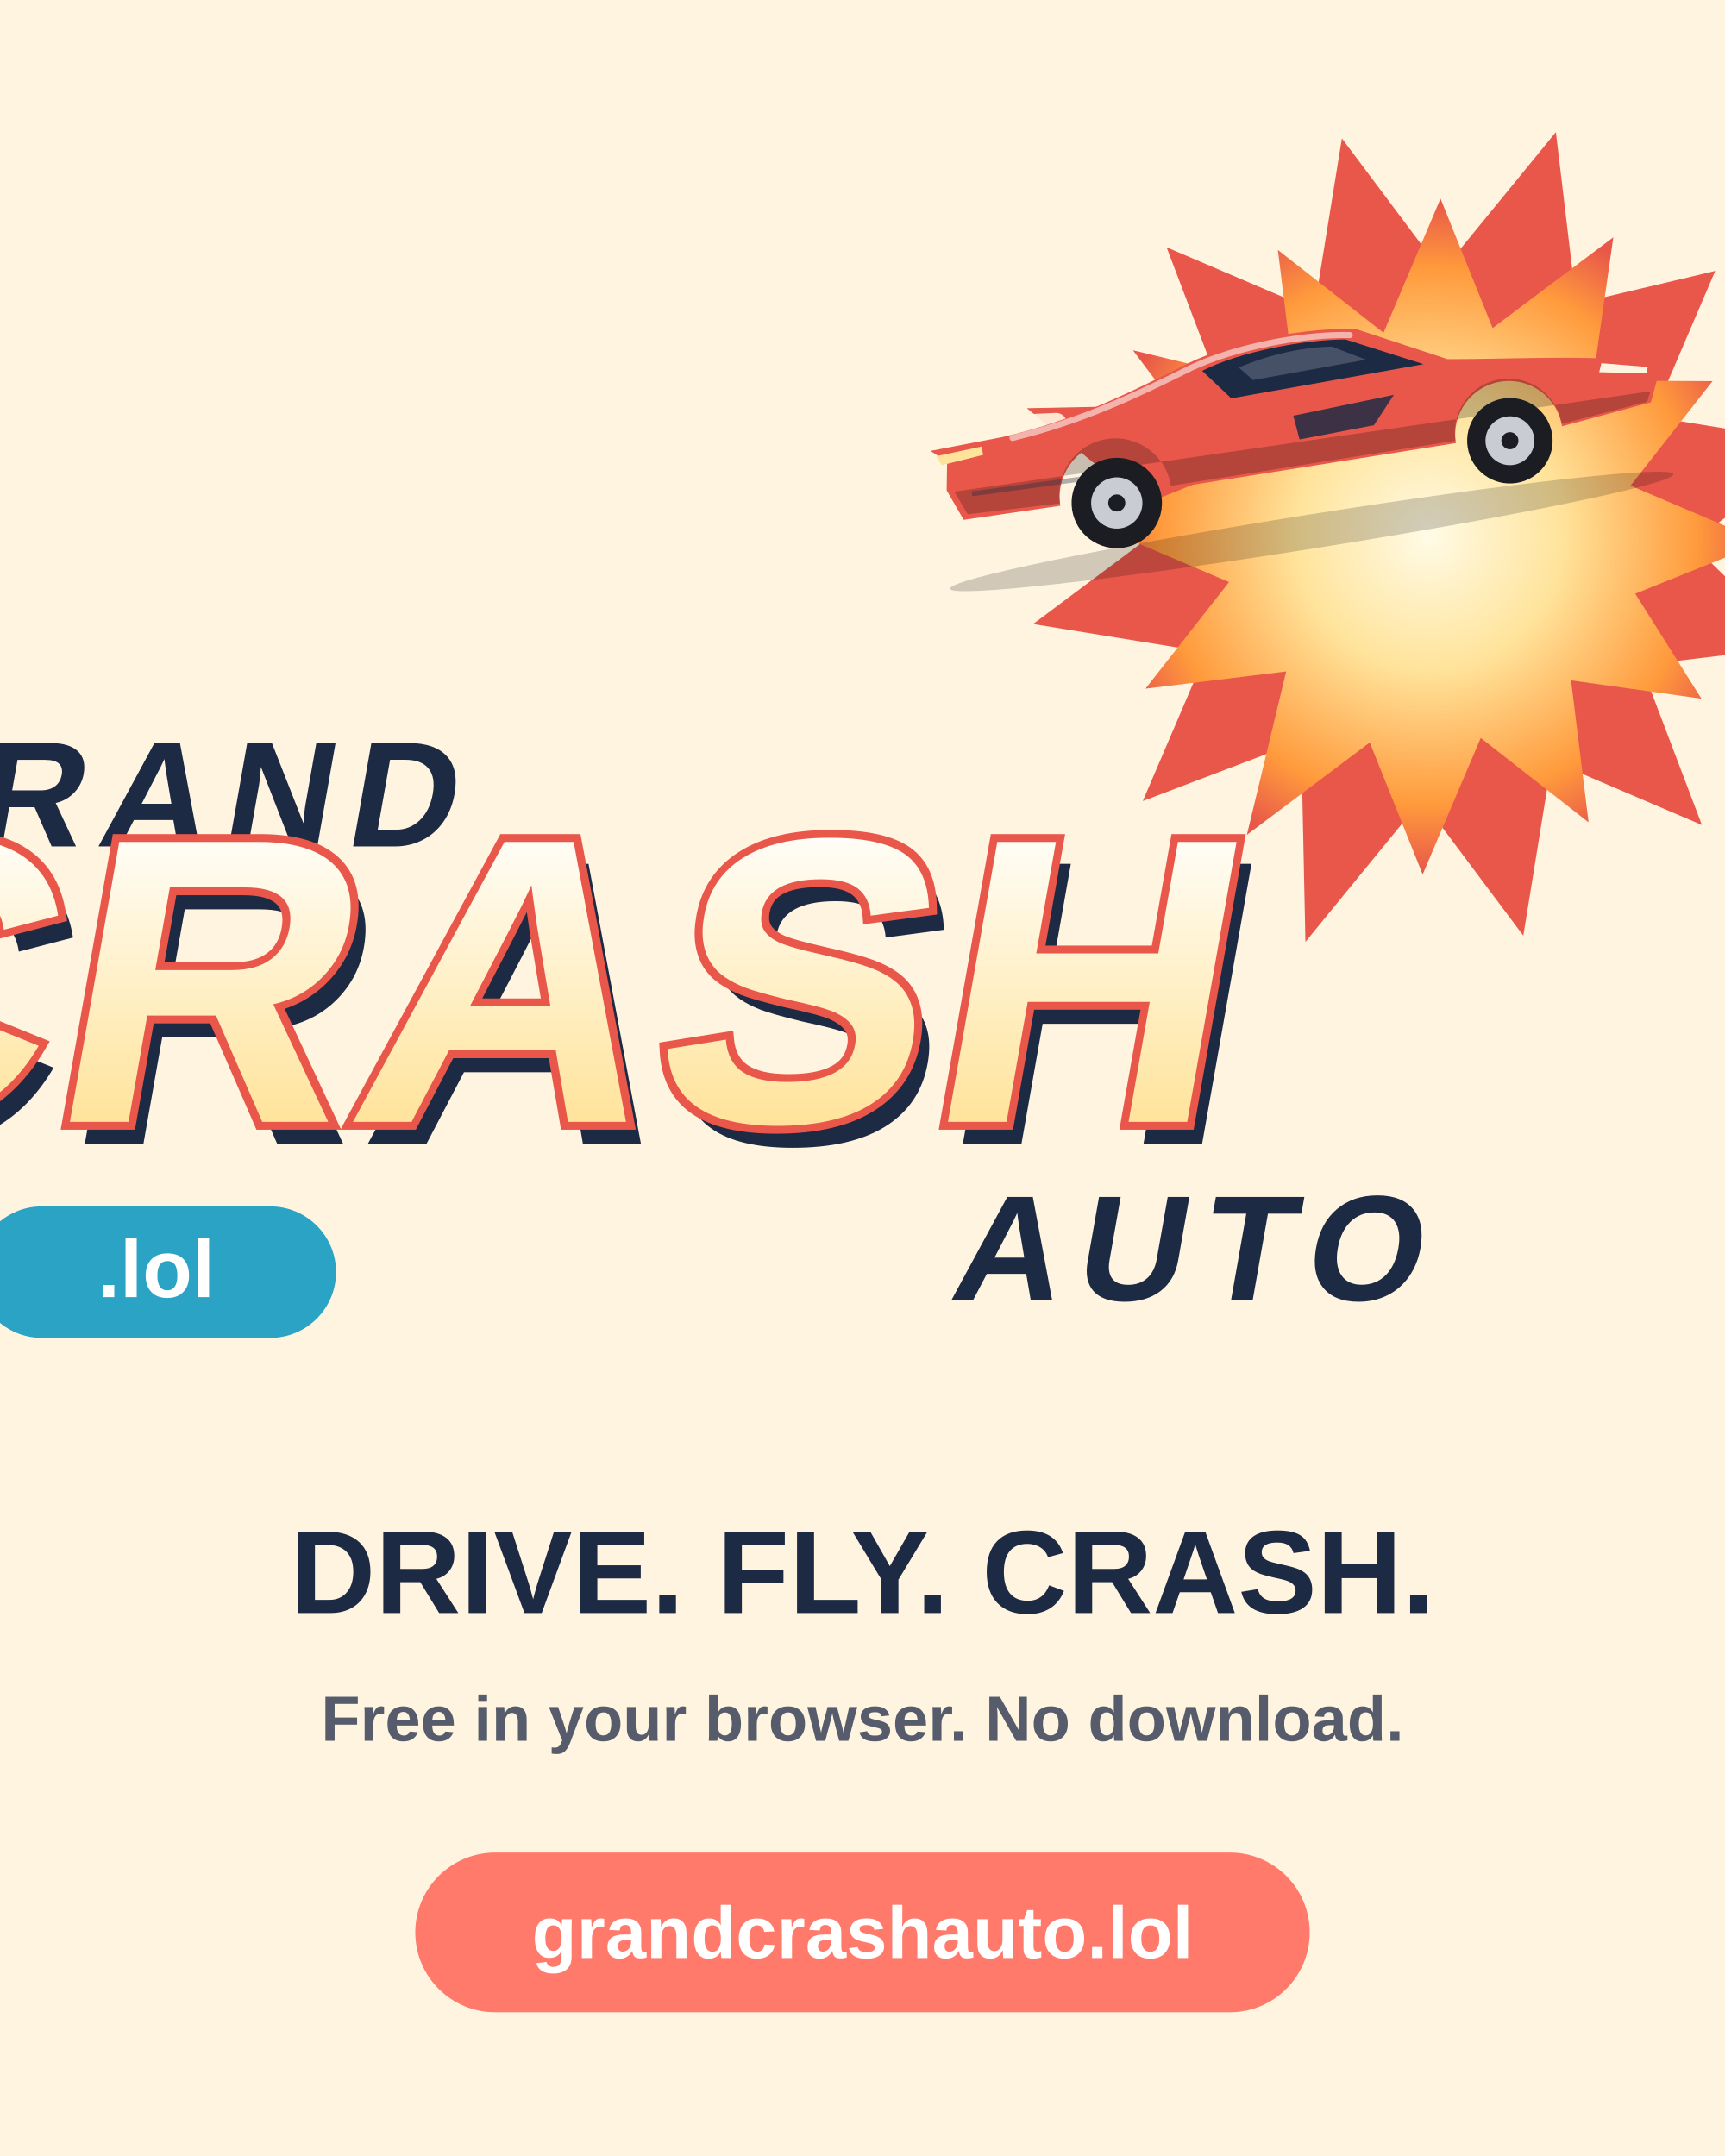
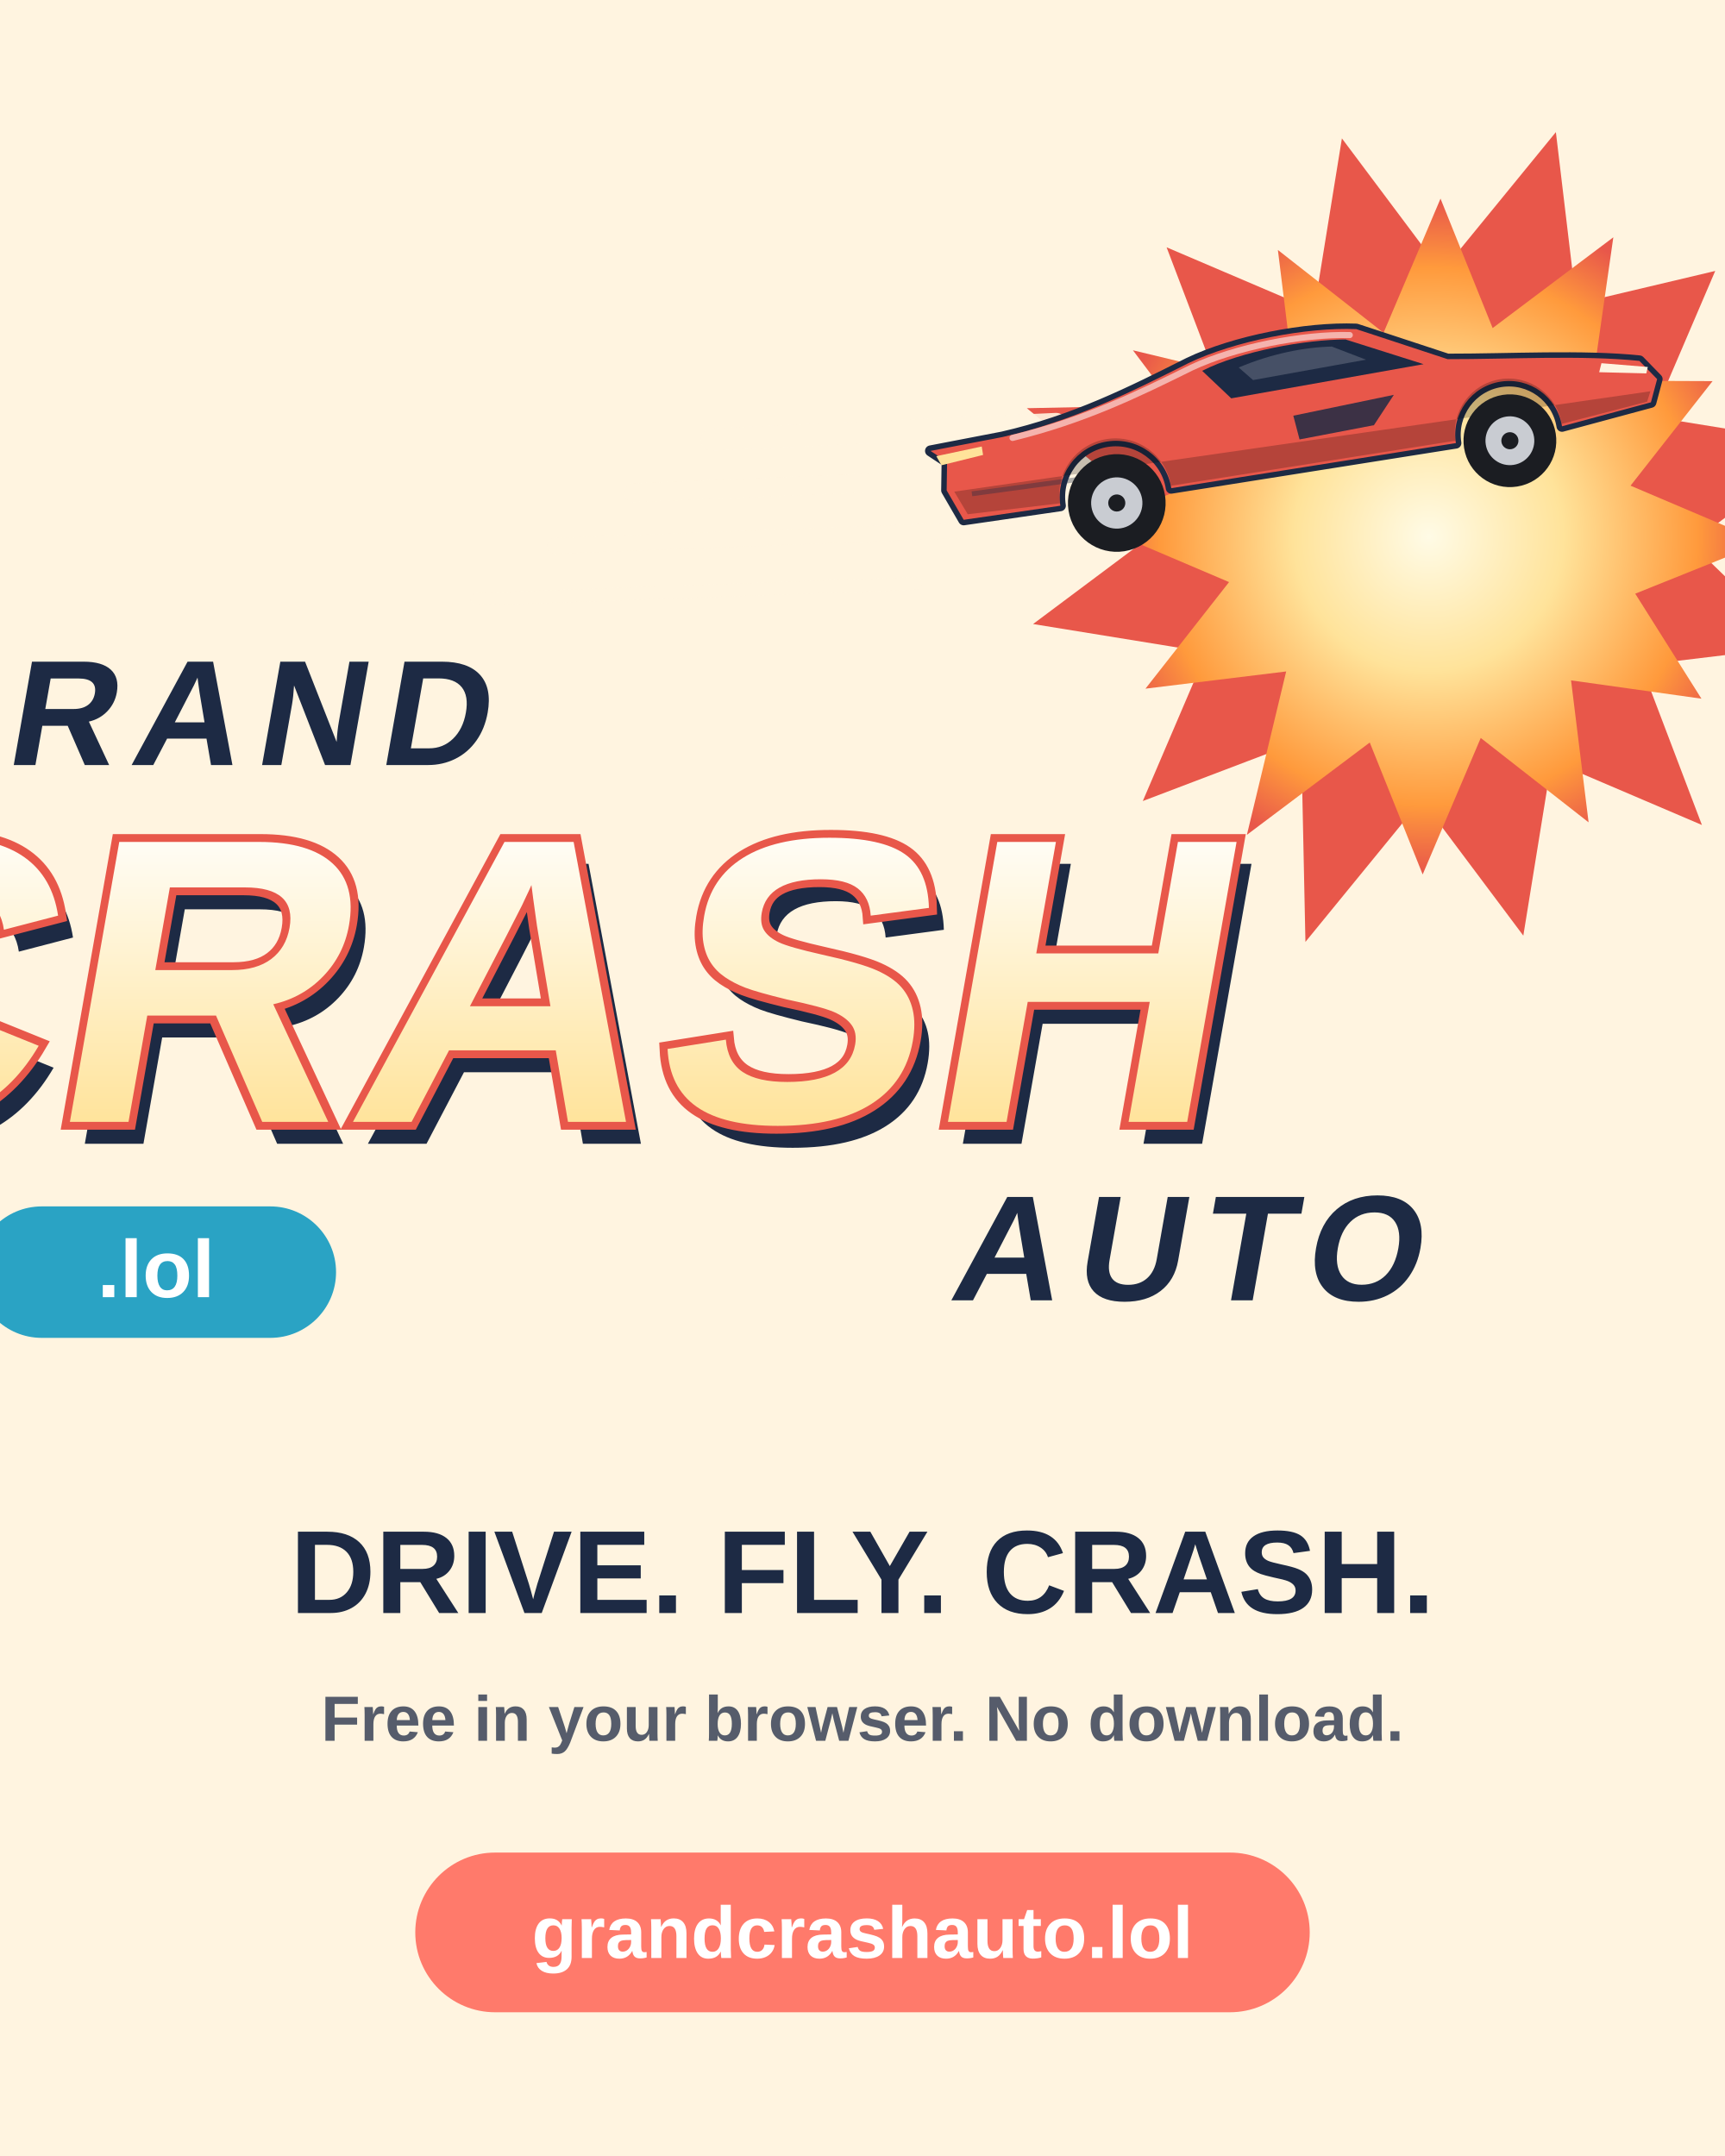
<svg xmlns="http://www.w3.org/2000/svg" viewBox="0 0 1080 1350" width="1080" height="1350">
  <rect width="1080" height="1350" fill="#fff4e0" />
  <g transform="translate(-260,40) scale(0.98)">
    <defs>
      <linearGradient id="bg" x1="0" y1="0" x2="0" y2="1">
        <stop offset="0" stop-color="#7cc6ea" />
        <stop offset="0.6" stop-color="#ffd9a8" />
        <stop offset="1" stop-color="#ffb38a" />
      </linearGradient>
      <radialGradient id="fire2" cx="0.5" cy="0.5" r="0.5">
        <stop offset="0" stop-color="#fffbe6" />
        <stop offset="0.4" stop-color="#ffe39a" />
        <stop offset="0.8" stop-color="#ff9a3c" />
        <stop offset="1" stop-color="#e8574a" />
      </radialGradient>
      <linearGradient id="txt" x1="0" y1="0" x2="0" y2="1">
        <stop offset="0" stop-color="#fffdf6" />
        <stop offset="1" stop-color="#ffe39a" />
      </linearGradient>
    </defs>
    <polygon points="1413.5,372.2 1313.8,384.2 1352.6,486.3 1256.6,445.3 1238.5,557.0 1173.5,470.2 1099.3,561.0 1096.6,432.5 995.4,471.0 1036.1,375.9 925.3,357.9 1011.3,293.6 921.3,220.0 1048.7,217.4 1010.6,117.2 1104.8,157.4 1122.6,47.6 1186.4,132.8 1259.3,43.6 1272.4,153.3 1361.1,132.3 1321.2,225.5 1430.0,243.1 1345.6,306.3" fill="#e8574a" />
    <polygon points="1352.3,405.6 1269.0,393.9 1280.2,484.6 1211.3,430.7 1174.2,517.9 1140.4,433.6 1061.9,492.6 1087.0,388.2 997.1,399.2 1050.5,331.1 964.1,294.3 1047.6,260.7 989.1,183.0 1092.7,207.9 1081.7,118.9 1149.2,171.8 1185.6,86.1 1218.9,168.8 1296.0,110.8 1282.9,202.4 1359.4,202.7 1307.0,269.5 1391.9,305.6 1310.0,338.5" fill="url(#fire2)" />
    <path d="M940,230 L720,240" stroke="#fff4e0" stroke-width="14" stroke-linecap="round" opacity="0.9" />
    <path d="M910,264 L670,274" stroke="#fff4e0" stroke-width="12" stroke-linecap="round" opacity="0.75" />
    <path d="M880,298 L620,308" stroke="#fff4e0" stroke-width="10" stroke-linecap="round" opacity="0.6" />
    <path d="M850,332 L570,342" stroke="#fff4e0" stroke-width="8" stroke-linecap="round" opacity="0.45" />
    <g transform="translate(860,170) scale(0.78) rotate(-9 300 90)">
      <g>
-         <ellipse cx="300" cy="166" rx="300" ry="14" fill="#000" opacity="0.18" />
-         <path d="M20,112 L10,86 L14,63 L2,52 L62,50 C122,46 172,30 222,14 C262,2 322,0 362,8 L432,44 C482,52 542,58 587,70 L599,87 L591,105 L516,113              A44,44 0 0 0 428,113 L192,113 A46,46 0 0 0 100,113 Z" fill="#e8574a" />
+         <path d="M20,112 L10,86 L14,63 L2,52 L62,50 C122,46 172,30 222,14 C262,2 322,0 362,8 L432,44 C482,52 542,58 587,70 L599,87 L591,105 L516,113              A44,44 0 0 0 428,113 L192,113 A46,46 0 0 0 100,113 Z" fill="#e8574a" stroke="#1d2a44" stroke-width="9" stroke-linejoin="round" paint-order="stroke" />
        <path d="M24,108 L16,88 L592,96 L588,104 L516,111 A44,44 0 0 0 428,111 L192,111 A46,46 0 0 0 100,111 Z" fill="#000" opacity="0.22" />
        <path d="M70,52 C130,47 176,33 224,18 C262,7 318,5 356,12" fill="none" stroke="#fff" stroke-opacity="0.55" stroke-width="5" stroke-linecap="round" />
        <path d="M232,22 C266,11 320,10 352,15 L412,45 L252,48 Z" fill="#1d2a44" />
        <path d="M262,24 C290,17 318,16 340,19 L366,34 L272,36 Z" fill="#fff" opacity="0.18" />
        <path d="M300,70 L384,66 L364,88 L302,90 Z" fill="#1d2a44" opacity="0.85" />
        <path d="M556,67 L593,76 L591,81 L553,74 Z" fill="#fff4e0" />
        <path d="M6,57 L44,55 L44,62 L9,65 Z" fill="#ffe39a" />
        <path d="M30,92 L120,94" stroke="#1d2a44" stroke-width="4" opacity="0.35" />
-         <circle cx="146" cy="118" r="37" fill="#1b1d22" />
+         <circle cx="146" cy="118" r="40" fill="#1b1d22" />
        <circle cx="146" cy="118" r="21" fill="#c9ccd2" />
        <circle cx="146" cy="118" r="7" fill="#1b1d22" />
-         <circle cx="472" cy="118" r="35" fill="#1b1d22" />
+         <circle cx="472" cy="118" r="38" fill="#1b1d22" />
        <circle cx="472" cy="118" r="20" fill="#c9ccd2" />
        <circle cx="472" cy="118" r="7" fill="#1b1d22" />
      </g>
    </g>
    <g transform="skewX(-10)">
-       <text x="250" y="500" font-family="'Arial Black','Segoe UI Black','Helvetica Neue',Arial,sans-serif" font-weight="900" font-size="96" fill="#1d2a44" letter-spacing="10">GRAND</text>
+       <text x="262" y="448" font-family="'Arial Black','Segoe UI Black','Helvetica Neue',Arial,sans-serif" font-weight="900" font-size="96" fill="#1d2a44" letter-spacing="10">GRAND</text>
      <text x="232" y="690" font-family="'Arial Black','Segoe UI Black','Helvetica Neue',Arial,sans-serif" font-weight="900" font-size="260" fill="#1d2a44" letter-spacing="4">CRASH</text>
      <text x="220" y="676" font-family="'Arial Black','Segoe UI Black','Helvetica Neue',Arial,sans-serif" font-weight="900" font-size="260" fill="url(#txt)" stroke="#e8574a" stroke-width="10" paint-order="stroke" letter-spacing="4">CRASH</text>
      <text x="1010" y="790" font-family="'Arial Black','Segoe UI Black','Helvetica Neue',Arial,sans-serif" font-weight="900" font-size="96" fill="#1d2a44" letter-spacing="10">AUTO</text>
    </g>
    <g transform="translate(250,730)">
      <rect width="230" height="84" rx="42" fill="#2aa3c4" />
      <text x="115" y="58" text-anchor="middle" font-family="'Arial Black','Segoe UI Black','Helvetica Neue',Arial,sans-serif" font-weight="900" font-size="52" fill="#fff">.lol</text>
    </g>
  </g>
  <text x="540" y="1010" text-anchor="middle" font-family="'Arial Black','Segoe UI Black',Arial,sans-serif" font-weight="900" font-size="74" fill="#1d2a44">DRIVE. FLY. CRASH.</text>
  <text x="540" y="1090" text-anchor="middle" font-family="'Segoe UI','Helvetica Neue',Arial,sans-serif" font-weight="700" font-size="40" fill="#1d2a44" opacity="0.75">Free in your browser. No download.</text>
  <g transform="translate(260,1160)">
    <rect width="560" height="100" rx="50" fill="#ff7a6b" />
    <text x="280" y="66" text-anchor="middle" font-family="'Arial Black','Segoe UI Black',Arial,sans-serif" font-weight="900" font-size="46" fill="#fff">grandcrashauto.lol</text>
  </g>
</svg>
